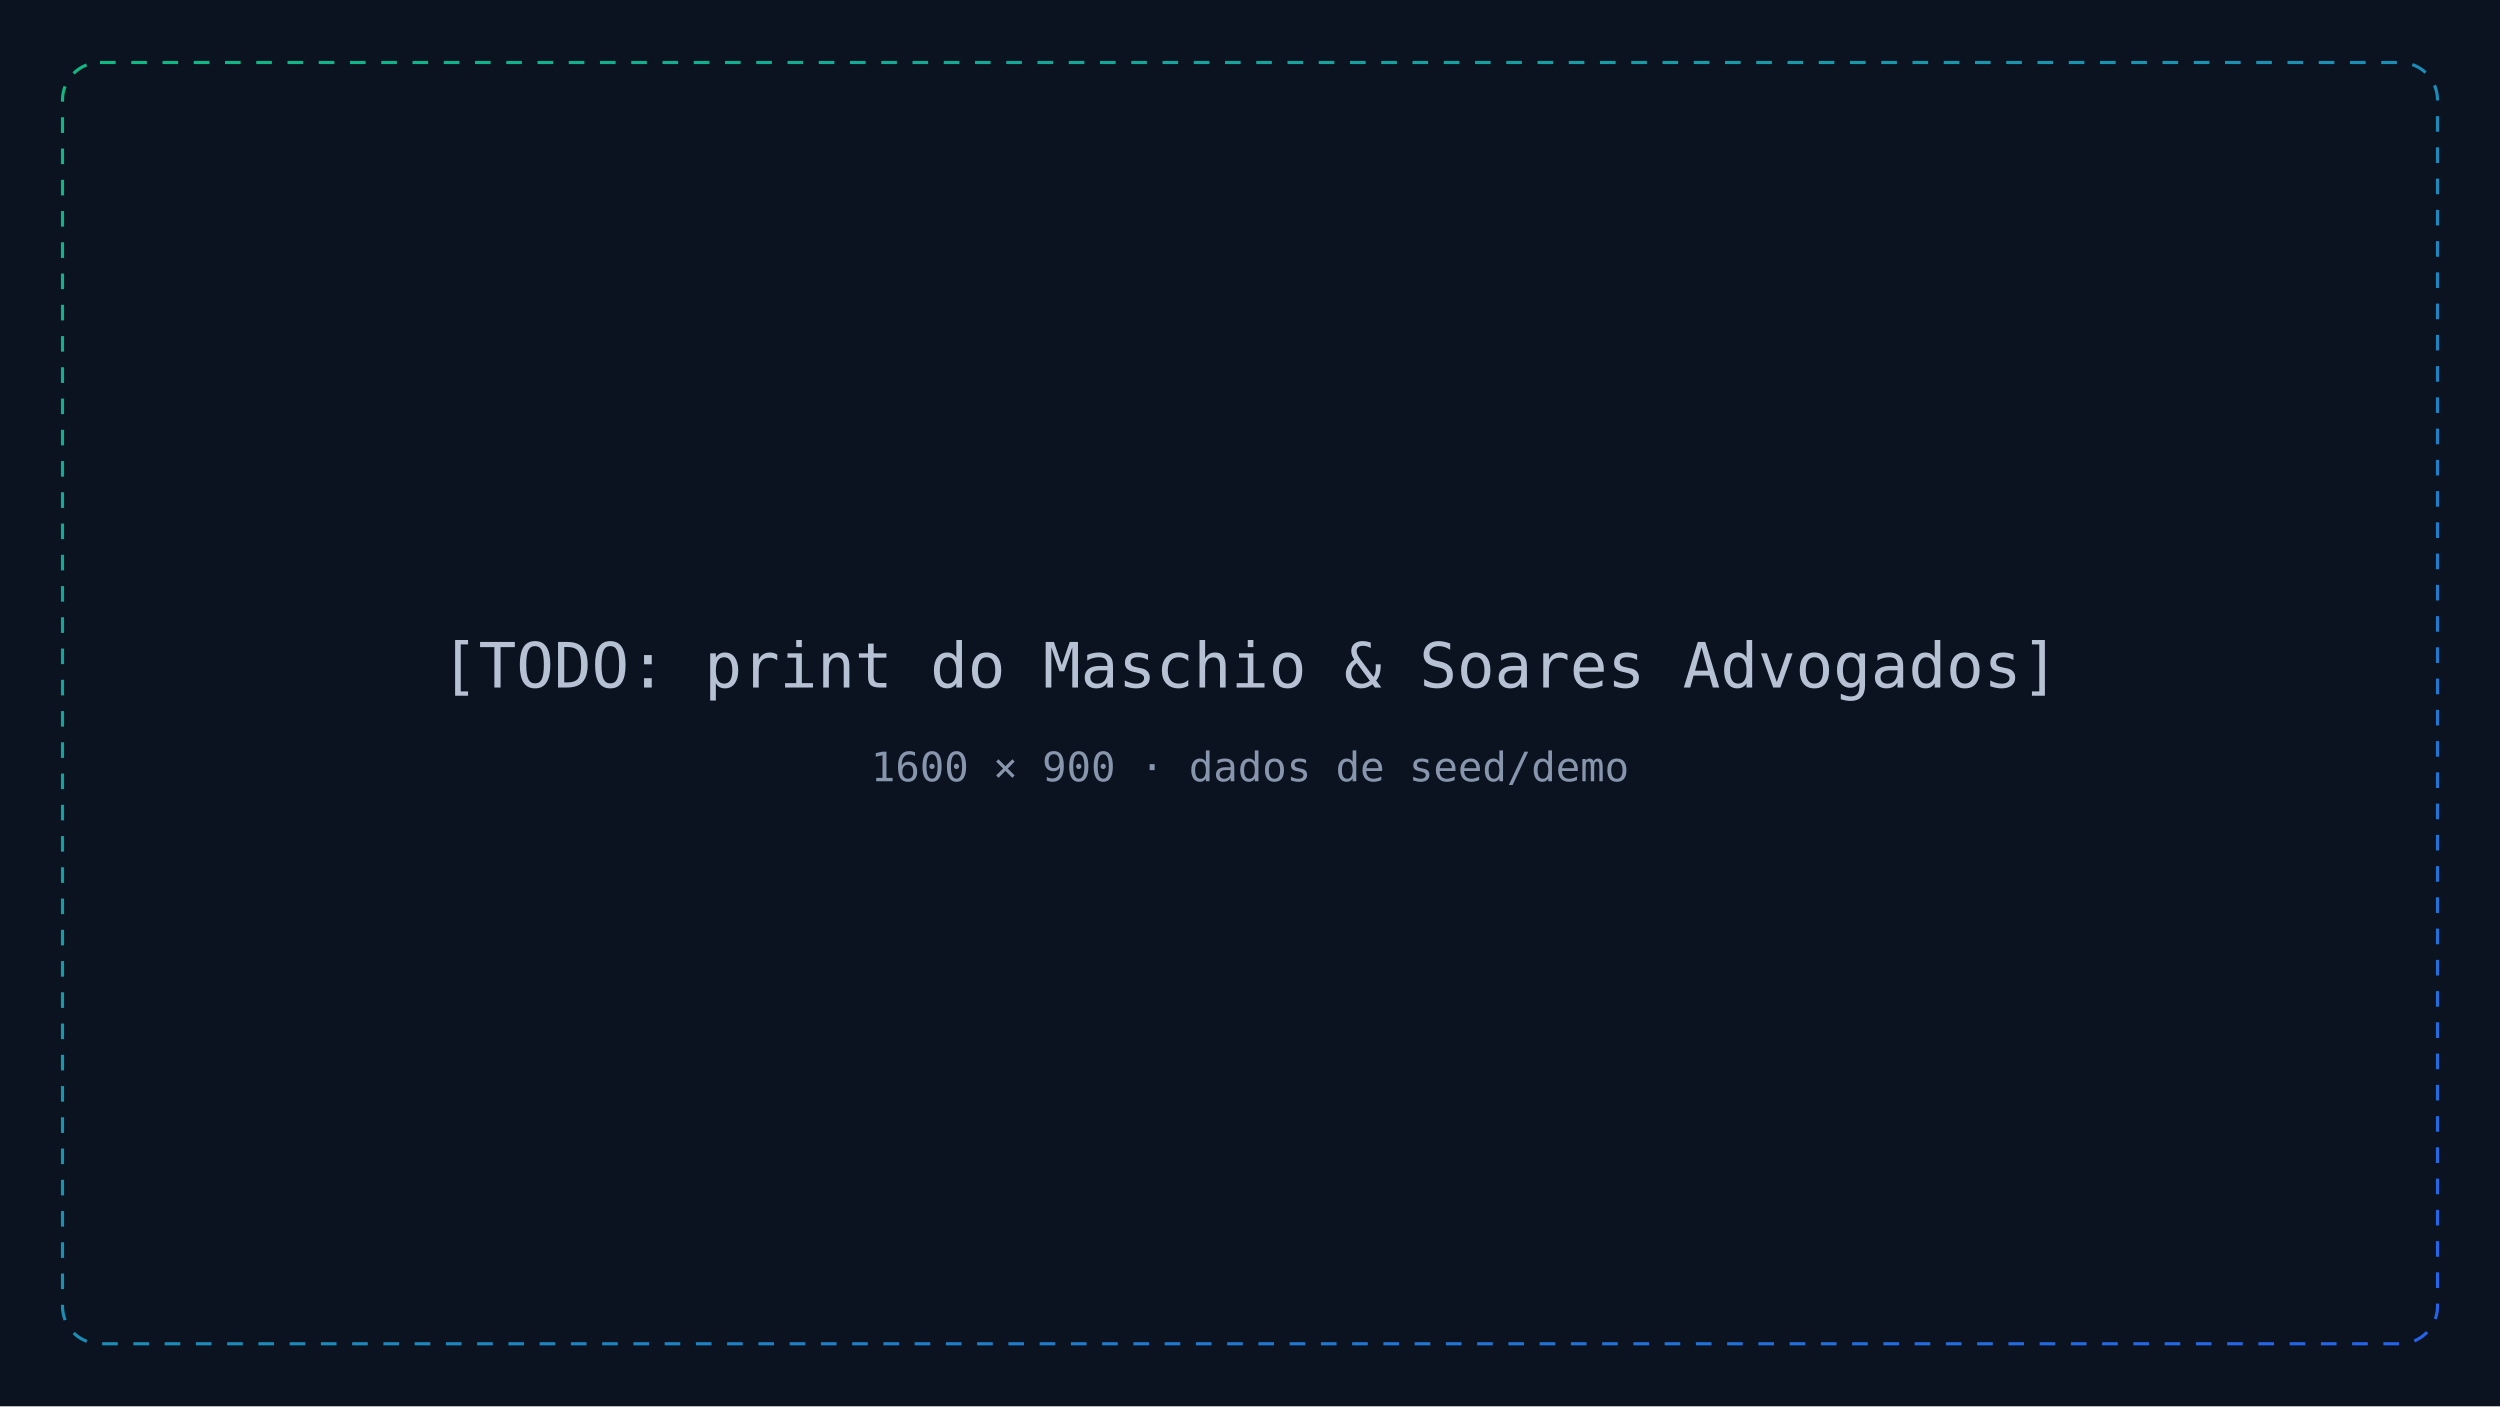
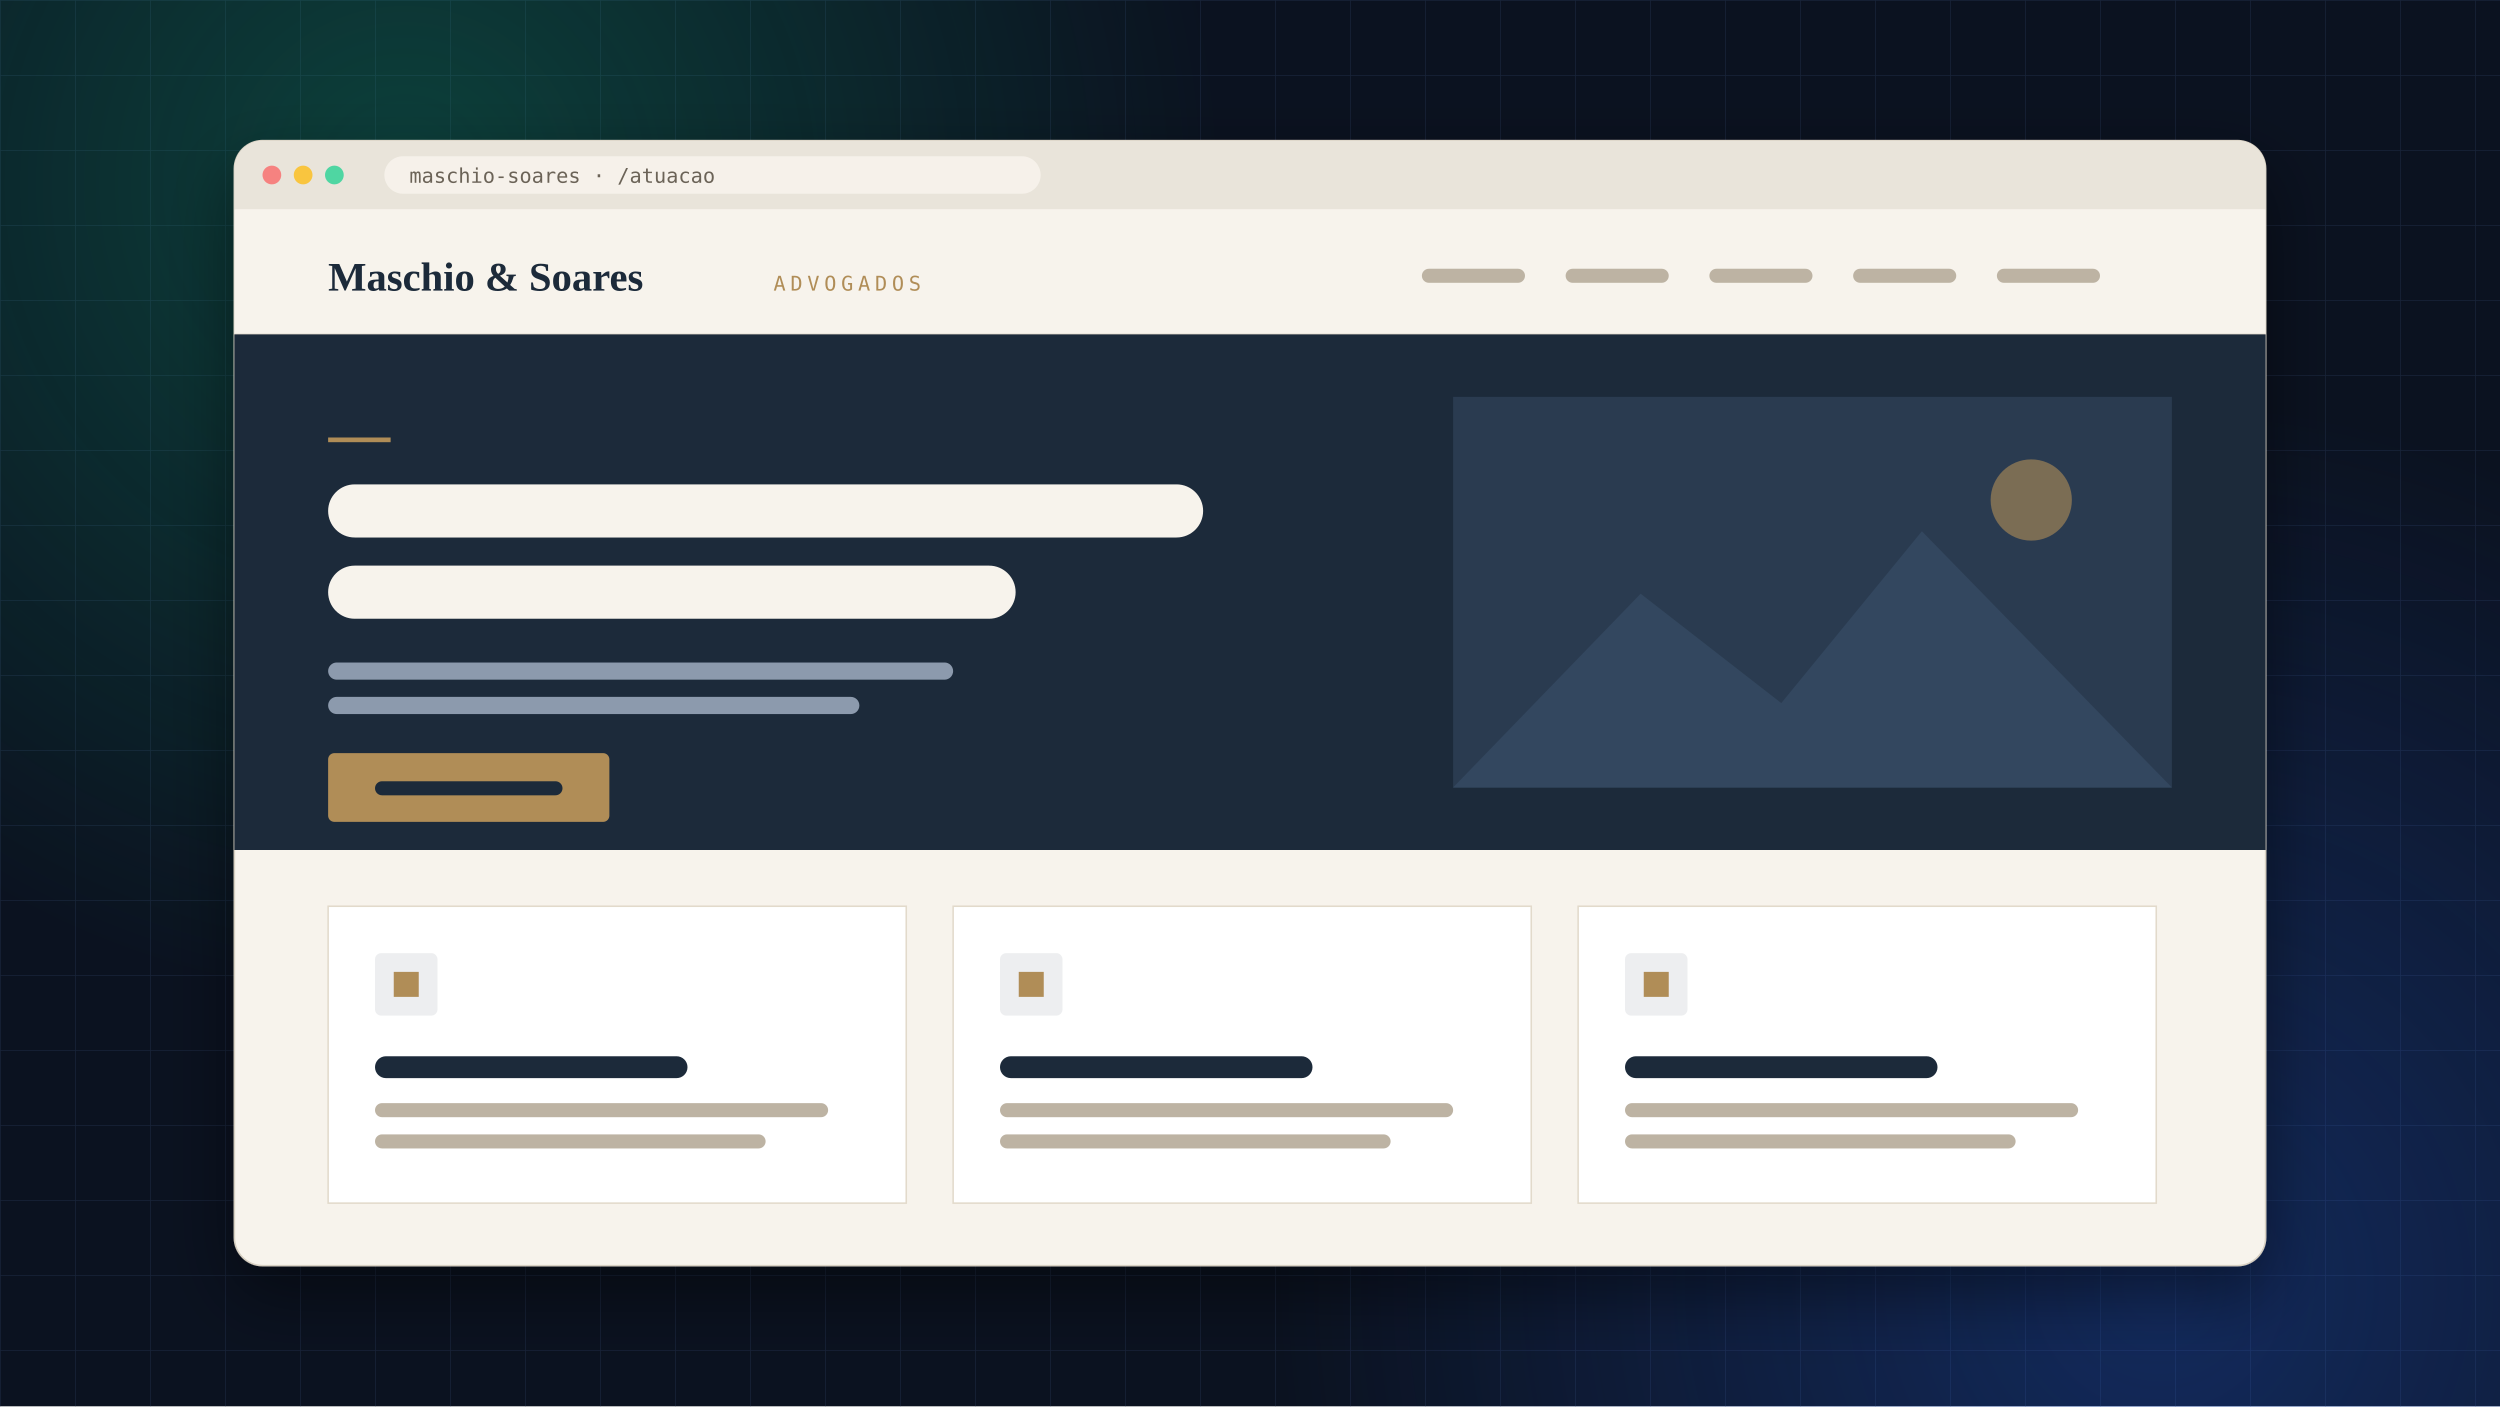
- <svg xmlns="http://www.w3.org/2000/svg" width="1600" height="900" viewBox="0 0 1600 900" role="img" aria-label="TODO: capa do Maschio &amp; Soares Advogados">
+ <svg xmlns="http://www.w3.org/2000/svg" width="1600" height="900" viewBox="0 0 1600 900">
  <defs>
-     <linearGradient id="g" x1="0" y1="0" x2="1" y2="1">
-       <stop offset="0" stop-color="#10B981" />
-       <stop offset="1" stop-color="#2563EB" />
+     <linearGradient id="grad" x1="0" y1="0" x2="1" y2="1">
+       <stop offset="0" stop-color="#34D399" />
+       <stop offset="1" stop-color="#38BDF8" />
    </linearGradient>
+     <linearGradient id="gradH" x1="0" y1="0" x2="1" y2="0">
+       <stop offset="0" stop-color="#34D399" />
+       <stop offset="1" stop-color="#38BDF8" />
+     </linearGradient>
+     <linearGradient id="fadeDown" x1="0" y1="0" x2="0" y2="1">
+       <stop offset="0" stop-color="#34D399" stop-opacity="0.35" />
+       <stop offset="1" stop-color="#34D399" stop-opacity="0" />
+     </linearGradient>
+     <linearGradient id="fadeDownBlue" x1="0" y1="0" x2="0" y2="1">
+       <stop offset="0" stop-color="#38BDF8" stop-opacity="0.35" />
+       <stop offset="1" stop-color="#38BDF8" stop-opacity="0" />
+     </linearGradient>
+     <radialGradient id="glowG">
+       <stop offset="0" stop-color="#10B981" stop-opacity="0.28" />
+       <stop offset="1" stop-color="#10B981" stop-opacity="0" />
+     </radialGradient>
+     <radialGradient id="glowB">
+       <stop offset="0" stop-color="#2563EB" stop-opacity="0.30" />
+       <stop offset="1" stop-color="#2563EB" stop-opacity="0" />
+     </radialGradient>
+     <pattern id="grid" width="48" height="48" patternUnits="userSpaceOnUse">
+       <path d="M48 0H0V48" fill="none" stroke="#22324D" stroke-width="1" />
+     </pattern>
+     <filter id="shadow" x="-10%" y="-10%" width="120%" height="130%">
+       <feDropShadow dx="0" dy="18" stdDeviation="22" flood-color="#000" flood-opacity="0.45" />
+     </filter>
  </defs>
-   <rect width="1600" height="900" fill="#0B1220" />
-   <rect x="40" y="40" width="1520" height="820" rx="24" fill="none" stroke="url(#g)" stroke-width="2" stroke-dasharray="10 10" />
-   <text x="800" y="440" fill="#B6C2D4" font-family="monospace" font-size="40" text-anchor="middle">[TODO: print do Maschio &amp; Soares Advogados]</text>
-   <text x="800" y="500" fill="#8796AD" font-family="monospace" font-size="26" text-anchor="middle">1600 × 900 · dados de seed/demo</text>
+   <rect x="0" y="0" width="1600" height="900" fill="#0B1220" />
+   <rect x="0" y="0" width="1600" height="900" fill="url(#grid)" opacity="0.55" />
+   <circle cx="260" cy="120" r="520" fill="url(#glowG)" />
+   <circle cx="1380" cy="820" r="560" fill="url(#glowB)" />
+   <g>
+     <rect x="150" y="90" width="1300" height="720" rx="18" fill="#F7F3EC" stroke="#D8D0C2" filter="url(#shadow)" />
+     <path d="M150 108a18 18 0 0 1 18 -18h1264a18 18 0 0 1 18 18v26h-1300z" fill="#E9E4DA" />
+     <circle cx="174" cy="112" r="6" fill="#F87171" opacity="0.85" />
+     <circle cx="194" cy="112" r="6" fill="#FBBF24" opacity="0.85" />
+     <circle cx="214" cy="112" r="6" fill="#34D399" opacity="0.85" />
+     <rect x="246" y="100" width="420" height="24" rx="12" fill="#F7F3EC" opacity="0.9" />
+     <text x="262" y="117" fill="#6B6357" font-size="13" font-weight="400" font-family="ui-monospace, 'SFMono-Regular', Menlo, Consolas, monospace" text-anchor="start">maschio-soares · /atuacao</text>
+     <rect x="150" y="134" width="1300" height="80" fill="#F7F3EC" />
+     <text x="210" y="186" fill="#1C2A3A" font-size="26" font-weight="600" font-family="Georgia, 'Times New Roman', serif" text-anchor="start">Maschio &amp; Soares</text>
+     <text x="495" y="186" fill="#B08D57" font-size="13" font-weight="400" font-family="ui-monospace, 'SFMono-Regular', Menlo, Consolas, monospace" text-anchor="start" letter-spacing="3">ADVOGADOS</text>
+     <rect x="910" y="172" width="66" height="9" rx="4.5" fill="#BDB3A3" />
+     <rect x="1002" y="172" width="66" height="9" rx="4.5" fill="#BDB3A3" />
+     <rect x="1094" y="172" width="66" height="9" rx="4.5" fill="#BDB3A3" />
+     <rect x="1186" y="172" width="66" height="9" rx="4.5" fill="#BDB3A3" />
+     <rect x="1278" y="172" width="66" height="9" rx="4.5" fill="#BDB3A3" />
+     <line x1="150" y1="214" x2="1450" y2="214" stroke="#E2DACB" />
+     <rect x="150" y="214" width="1300" height="330" fill="#1C2A3A" />
+     <rect x="210" y="280" width="40" height="3" fill="#B08D57" />
+     <rect x="210" y="310" width="560" height="34" rx="17" fill="#F7F3EC" />
+     <rect x="210" y="362" width="440" height="34" rx="17" fill="#F7F3EC" />
+     <rect x="210" y="424" width="400" height="11" rx="5.5" fill="#8C9AAD" />
+     <rect x="210" y="446" width="340" height="11" rx="5.5" fill="#8C9AAD" />
+     <rect x="210" y="482" width="180" height="44" rx="4" fill="#B08D57" />
+     <rect x="240" y="500" width="120" height="9" rx="4.5" fill="#1C2A3A" />
+     <rect x="930" y="254" width="460" height="250" fill="#2A3B50" />
+     <path d="M930 504 L1050 380 L1140 450 L1230 340 L1390 504 Z" fill="#33475F" />
+     <circle cx="1300" cy="320" r="26" fill="#B08D57" opacity="0.6" />
+     <g>
+       <rect x="210" y="580" width="370" height="190" fill="#FFFFFF" stroke="#E2DACB" />
+       <rect x="240" y="610" width="40" height="40" rx="4" fill="#1C2A3A" opacity="0.08" />
+       <rect x="252" y="622" width="16" height="16" fill="#B08D57" />
+       <rect x="240" y="676" width="200" height="14" rx="7" fill="#1C2A3A" />
+       <rect x="240" y="706" width="290" height="9" rx="4.5" fill="#BDB3A3" />
+       <rect x="240" y="726" width="250" height="9" rx="4.5" fill="#BDB3A3" />
+     </g>
+     <g>
+       <rect x="610" y="580" width="370" height="190" fill="#FFFFFF" stroke="#E2DACB" />
+       <rect x="640" y="610" width="40" height="40" rx="4" fill="#1C2A3A" opacity="0.08" />
+       <rect x="652" y="622" width="16" height="16" fill="#B08D57" />
+       <rect x="640" y="676" width="200" height="14" rx="7" fill="#1C2A3A" />
+       <rect x="640" y="706" width="290" height="9" rx="4.5" fill="#BDB3A3" />
+       <rect x="640" y="726" width="250" height="9" rx="4.5" fill="#BDB3A3" />
+     </g>
+     <g>
+       <rect x="1010" y="580" width="370" height="190" fill="#FFFFFF" stroke="#E2DACB" />
+       <rect x="1040" y="610" width="40" height="40" rx="4" fill="#1C2A3A" opacity="0.08" />
+       <rect x="1052" y="622" width="16" height="16" fill="#B08D57" />
+       <rect x="1040" y="676" width="200" height="14" rx="7" fill="#1C2A3A" />
+       <rect x="1040" y="706" width="290" height="9" rx="4.5" fill="#BDB3A3" />
+       <rect x="1040" y="726" width="250" height="9" rx="4.5" fill="#BDB3A3" />
+     </g>
+   </g>
</svg>
